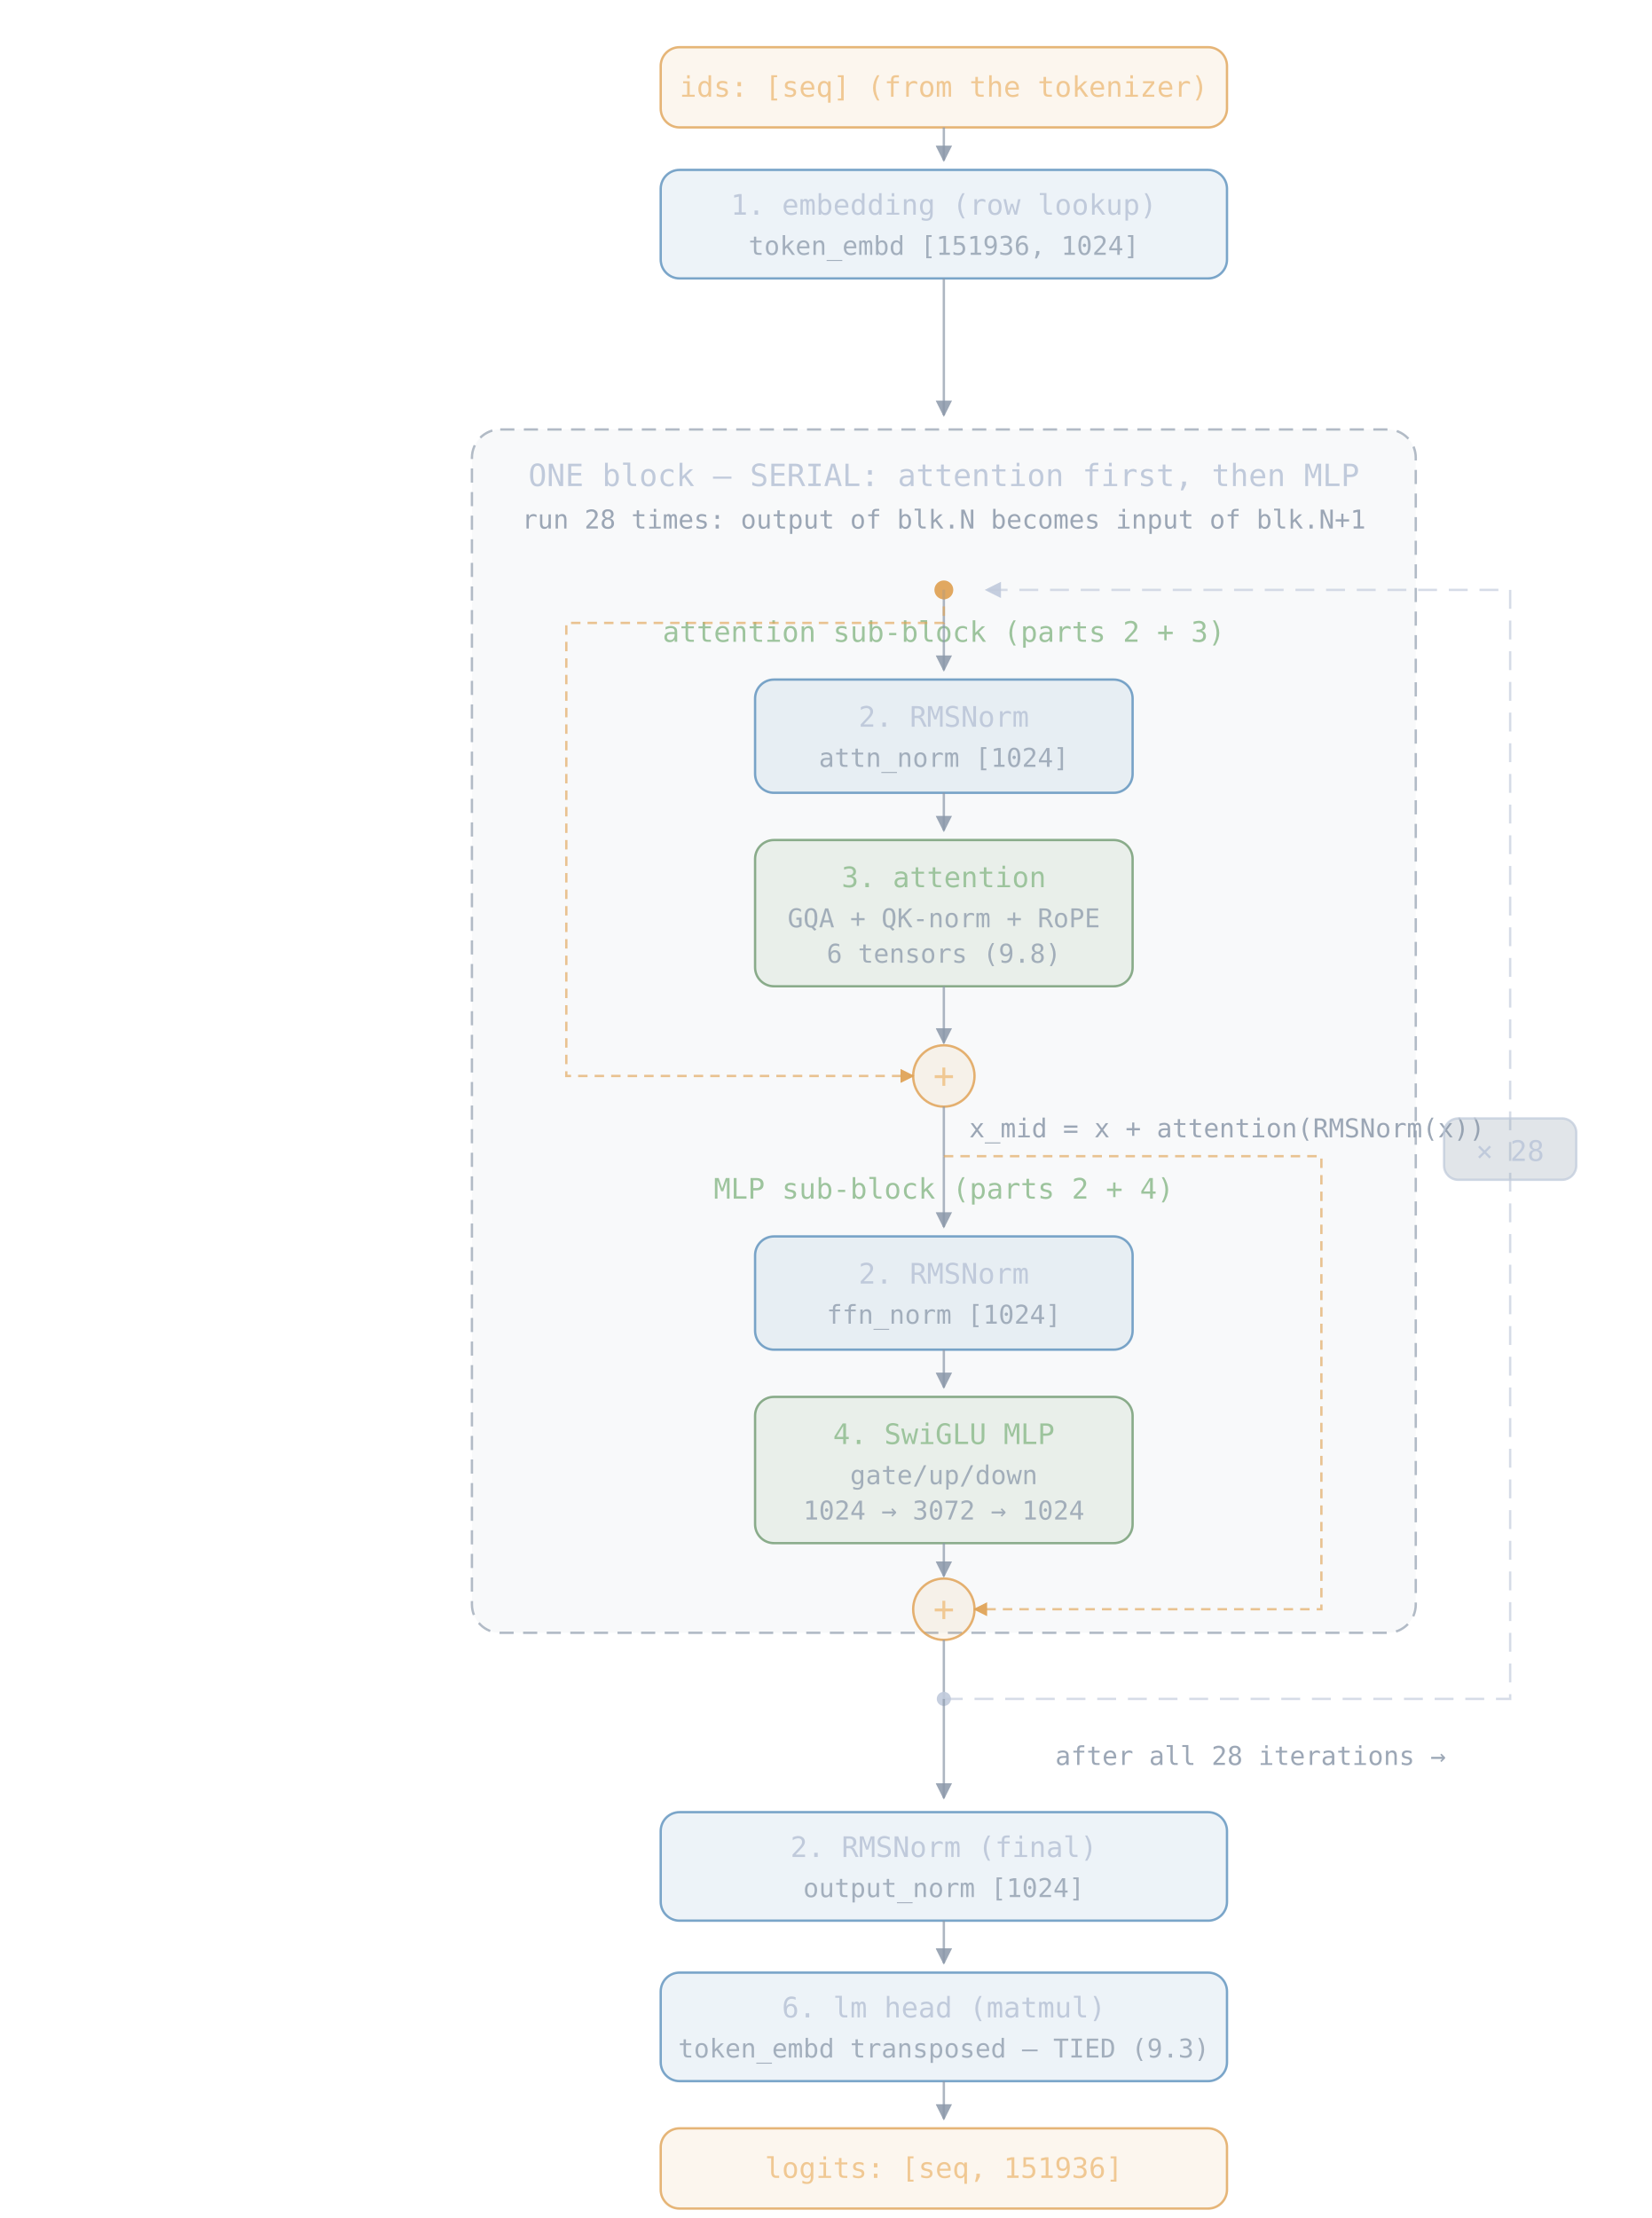
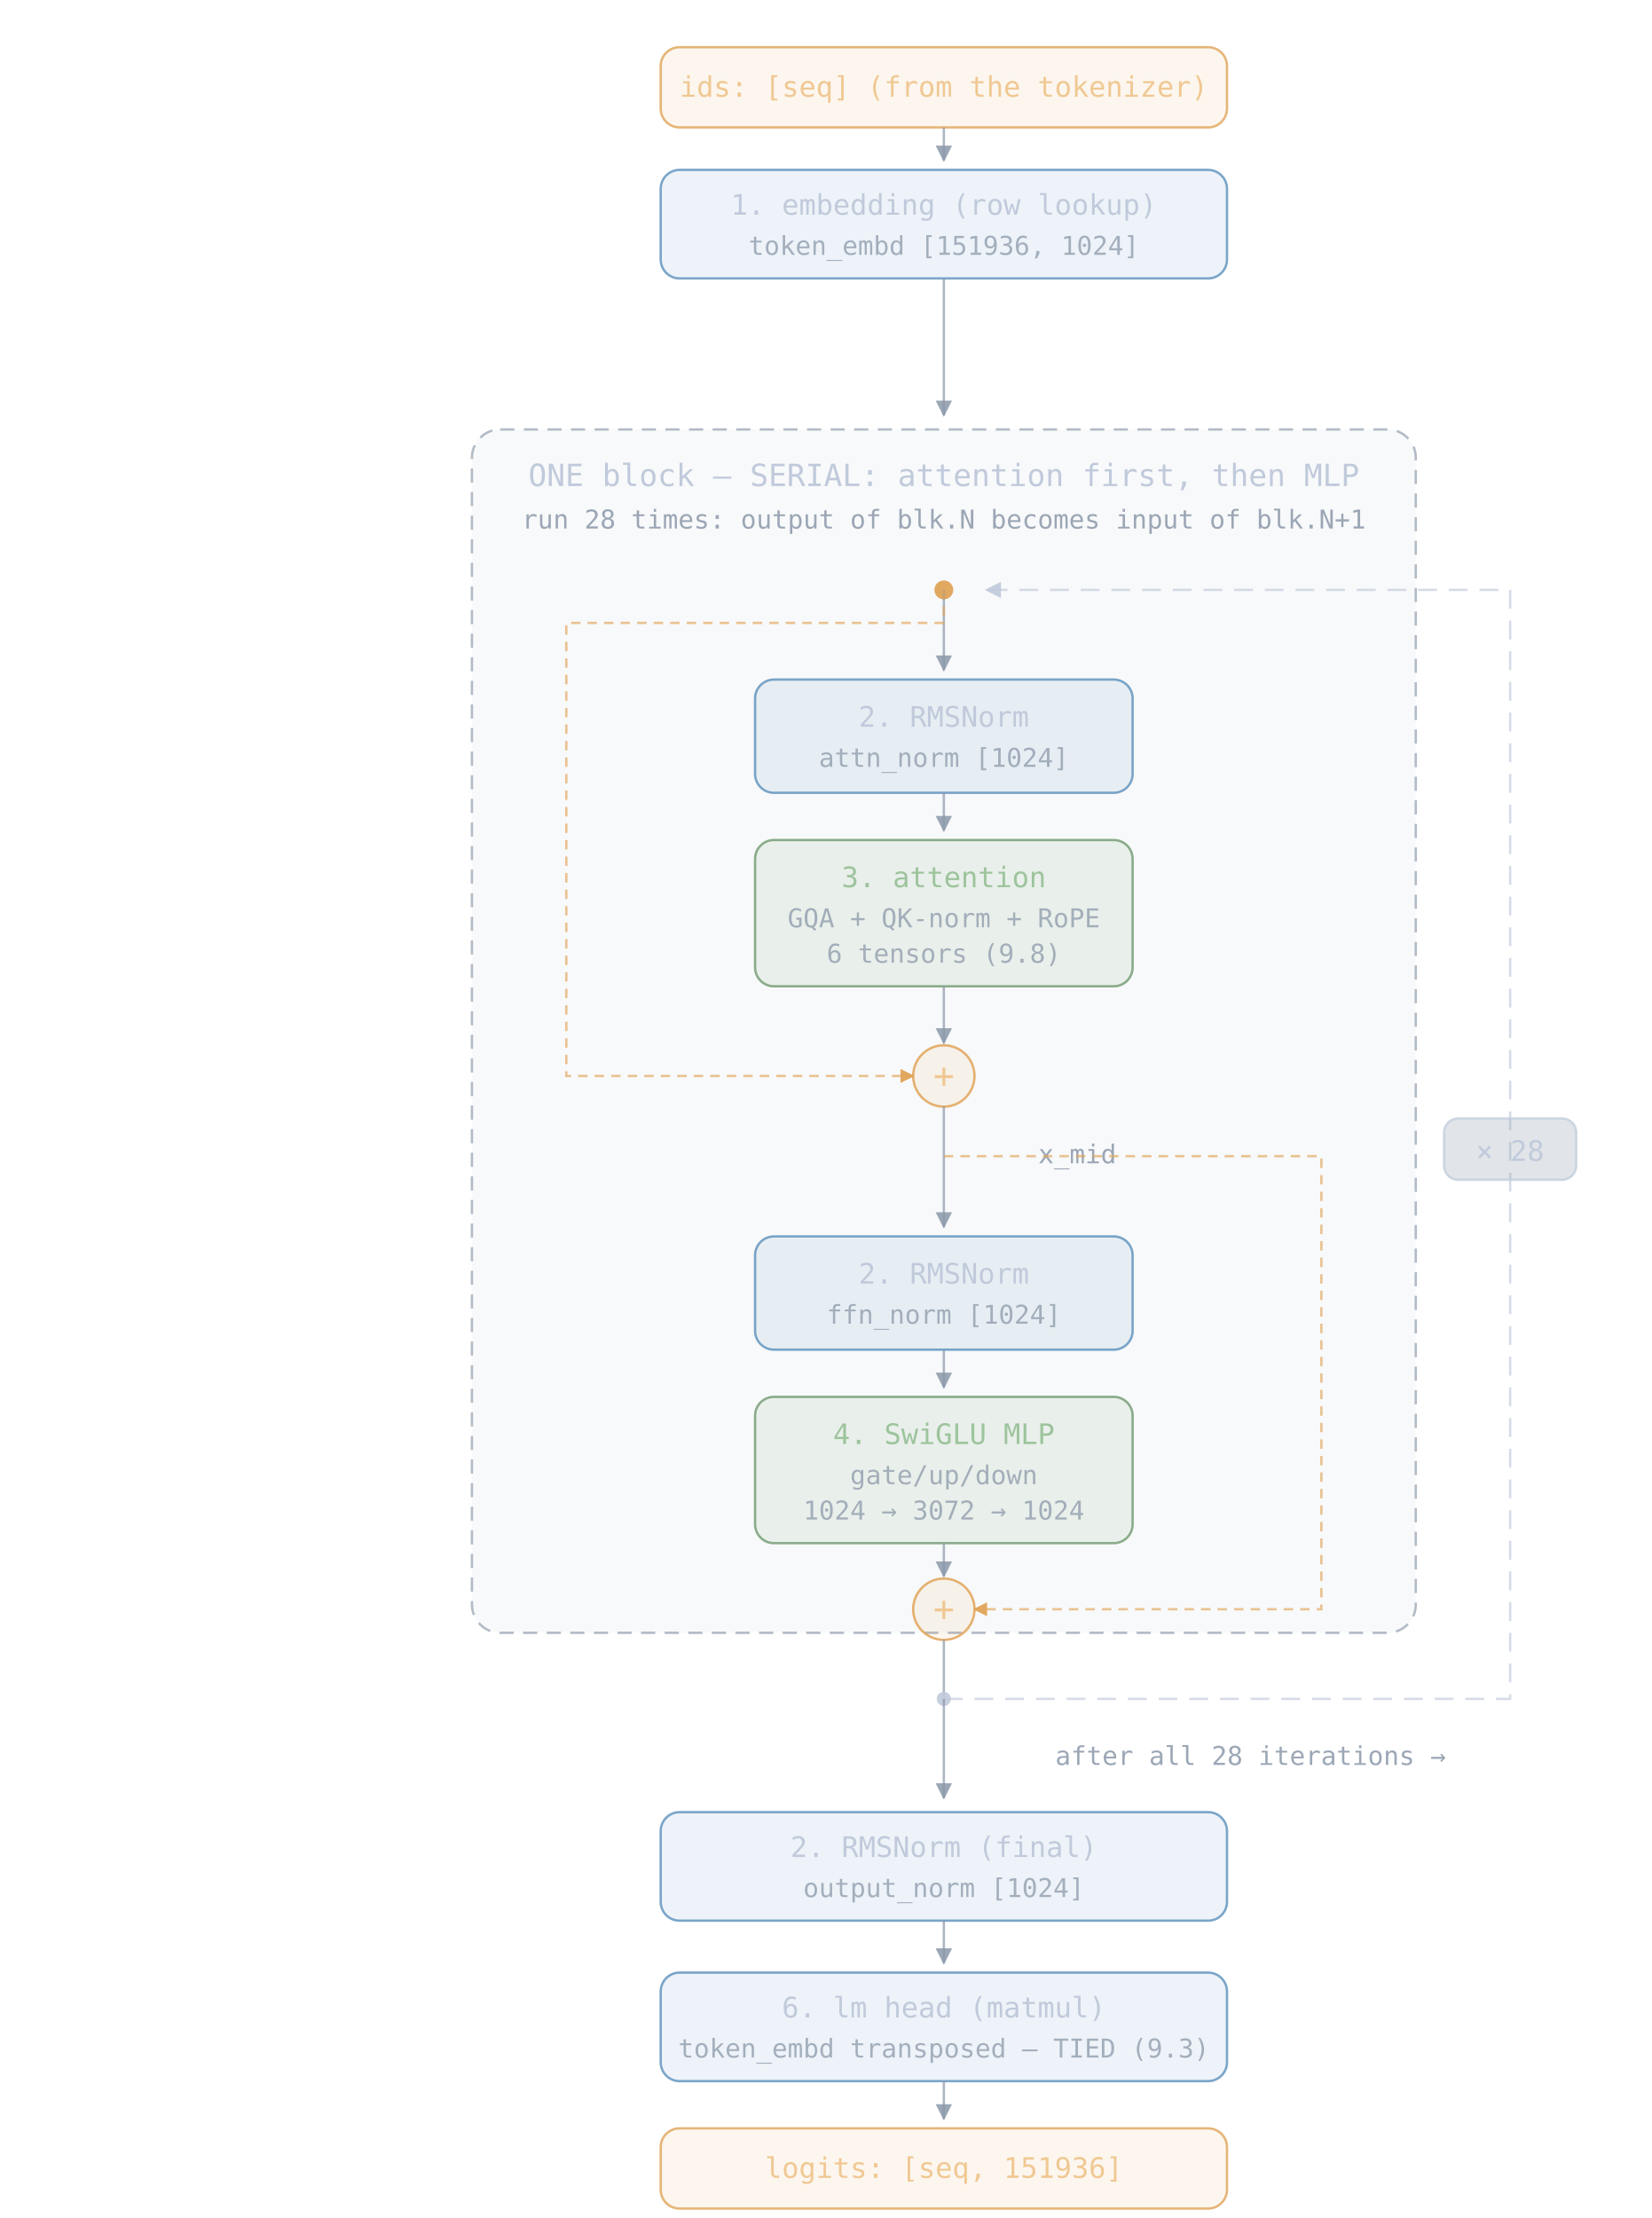
<svg xmlns="http://www.w3.org/2000/svg" width="700" height="940" viewBox="0 0 700 940" font-family="ui-monospace, SFMono-Regular, Menlo, monospace" font-size="13" fill="#8b98a9">
  <defs>
    <marker id="arrHead" viewBox="0 0 10 10" refX="9" refY="5" markerWidth="7" markerHeight="7" orient="auto-start-reverse">
      <path d="M 0 0 L 10 5 L 0 10 z" fill="#8b98a9" opacity="0.85" />
    </marker>
    <marker id="arrRes" viewBox="0 0 10 10" refX="9" refY="5" markerWidth="6" markerHeight="6" orient="auto-start-reverse">
      <path d="M 0 0 L 10 5 L 0 10 z" fill="#e0a458" opacity="0.95" />
    </marker>
    <marker id="arrLoop" viewBox="0 0 10 10" refX="9" refY="5" markerWidth="7" markerHeight="7" orient="auto-start-reverse">
      <path d="M 0 0 L 10 5 L 0 10 z" fill="#c0cadb" opacity="0.9" />
    </marker>
  </defs>
  <rect x="280" y="20" width="240" height="34" rx="8" fill="rgba(224,164,88,0.10)" stroke="#e0a458" stroke-opacity="0.8" />
  <text x="400" y="41" text-anchor="middle" font-size="12" fill="#f0c893">ids: [seq]   (from the tokenizer)</text>
  <path d="M 400 54 L 400 68" fill="none" stroke="#8b98a9" stroke-opacity="0.7" marker-end="url(#arrHead)" />
  <rect x="280" y="72" width="240" height="46" rx="8" fill="rgba(70,130,180,0.10)" stroke="#4682b4" stroke-opacity="0.7" />
  <text x="400" y="91" text-anchor="middle" font-size="12" fill="#c0cadb">1. embedding (row lookup)</text>
  <text x="400" y="108" text-anchor="middle" font-size="11" fill="#8b98a9" opacity="0.75">token_embd [151936, 1024]</text>
  <path d="M 400 118 L 400 176" fill="none" stroke="#8b98a9" stroke-opacity="0.7" marker-end="url(#arrHead)" />
  <rect x="200" y="182" width="400" height="510" rx="12" fill="rgba(139,152,169,0.06)" stroke="#8b98a9" stroke-opacity="0.65" stroke-dasharray="6 4" />
  <text x="400" y="206" text-anchor="middle" font-size="13" fill="#c0cadb">ONE block — SERIAL: attention first, then MLP</text>
  <text x="400" y="224" text-anchor="middle" font-size="11" fill="#8b98a9" opacity="0.85">run 28 times: output of blk.N becomes input of blk.N+1</text>
  <circle cx="400" cy="250" r="4" fill="#e0a458" opacity="0.95" />
-   <text x="400" y="272" text-anchor="middle" font-size="12" fill="#9dc49d">attention sub-block (parts 2 + 3)</text>
  <path d="M 400 250 L 400 284" fill="none" stroke="#8b98a9" stroke-opacity="0.7" marker-end="url(#arrHead)" />
  <rect x="320" y="288" width="160" height="48" rx="8" fill="rgba(70,130,180,0.10)" stroke="#4682b4" stroke-opacity="0.7" />
  <text x="400" y="308" text-anchor="middle" font-size="12" fill="#c0cadb">2. RMSNorm</text>
  <text x="400" y="325" text-anchor="middle" font-size="11" fill="#8b98a9" opacity="0.75">attn_norm [1024]</text>
  <path d="M 400 336 L 400 352" fill="none" stroke="#8b98a9" stroke-opacity="0.7" marker-end="url(#arrHead)" />
  <rect x="320" y="356" width="160" height="62" rx="8" fill="rgba(94,141,94,0.10)" stroke="#5e8d5e" stroke-opacity="0.7" />
  <text x="400" y="376" text-anchor="middle" font-size="12" fill="#9dc49d">3. attention</text>
  <text x="400" y="393" text-anchor="middle" font-size="11" fill="#8b98a9" opacity="0.75">GQA + QK-norm + RoPE</text>
  <text x="400" y="408" text-anchor="middle" font-size="11" fill="#8b98a9" opacity="0.75">6 tensors (9.8)</text>
  <path d="M 400 418 L 400 442" fill="none" stroke="#8b98a9" stroke-opacity="0.7" marker-end="url(#arrHead)" />
  <circle cx="400" cy="456" r="13" fill="rgba(224,164,88,0.10)" stroke="#e0a458" stroke-opacity="0.85" />
  <text x="400" y="461" text-anchor="middle" font-size="15" fill="#f0c893">+</text>
  <path d="M 400 250 L 400 264 L 240 264 L 240 456 L 387 456" fill="none" stroke="#e0a458" stroke-opacity="0.65" stroke-dasharray="4 3" marker-end="url(#arrRes)" />
-   <path d="M 400 469 L 400 490" fill="none" stroke="#8b98a9" stroke-opacity="0.7" />
-   <text x="520" y="482" text-anchor="middle" font-size="11" fill="#8b98a9" opacity="0.85">x_mid = x + attention(RMSNorm(x))</text>
-   <text x="400" y="508" text-anchor="middle" font-size="12" fill="#9dc49d">MLP sub-block (parts 2 + 4)</text>
-   <path d="M 400 490 L 400 520" fill="none" stroke="#8b98a9" stroke-opacity="0.7" marker-end="url(#arrHead)" />
+   <path d="M 400 469 L 400 520" fill="none" stroke="#8b98a9" stroke-opacity="0.7" marker-end="url(#arrHead)" />
+   <text x="440" y="493" font-size="11" fill="#8b98a9" opacity="0.85">x_mid</text>
  <rect x="320" y="524" width="160" height="48" rx="8" fill="rgba(70,130,180,0.10)" stroke="#4682b4" stroke-opacity="0.7" />
  <text x="400" y="544" text-anchor="middle" font-size="12" fill="#c0cadb">2. RMSNorm</text>
  <text x="400" y="561" text-anchor="middle" font-size="11" fill="#8b98a9" opacity="0.75">ffn_norm [1024]</text>
  <path d="M 400 572 L 400 588" fill="none" stroke="#8b98a9" stroke-opacity="0.7" marker-end="url(#arrHead)" />
  <rect x="320" y="592" width="160" height="62" rx="8" fill="rgba(94,141,94,0.10)" stroke="#5e8d5e" stroke-opacity="0.7" />
  <text x="400" y="612" text-anchor="middle" font-size="12" fill="#9dc49d">4. SwiGLU MLP</text>
  <text x="400" y="629" text-anchor="middle" font-size="11" fill="#8b98a9" opacity="0.75">gate/up/down</text>
  <text x="400" y="644" text-anchor="middle" font-size="11" fill="#8b98a9" opacity="0.75">1024 → 3072 → 1024</text>
  <path d="M 400 654 L 400 668" fill="none" stroke="#8b98a9" stroke-opacity="0.7" marker-end="url(#arrHead)" />
  <circle cx="400" cy="682" r="13" fill="rgba(224,164,88,0.10)" stroke="#e0a458" stroke-opacity="0.85" />
  <text x="400" y="687" text-anchor="middle" font-size="15" fill="#f0c893">+</text>
  <path d="M 400 490 L 560 490 L 560 682 L 413 682" fill="none" stroke="#e0a458" stroke-opacity="0.65" stroke-dasharray="4 3" marker-end="url(#arrRes)" />
  <path d="M 400 695 L 400 720" fill="none" stroke="#8b98a9" stroke-opacity="0.7" />
  <circle cx="400" cy="720" r="3" fill="#c0cadb" opacity="0.9" />
  <path d="M 400 720 L 640 720 L 640 250 L 418 250" fill="none" stroke="#c0cadb" stroke-opacity="0.65" stroke-dasharray="8 5" marker-end="url(#arrLoop)" />
  <rect x="612" y="474" width="56" height="26" rx="6" fill="rgba(139,152,169,0.25)" stroke="#c0cadb" stroke-opacity="0.75" />
  <text x="640" y="492" text-anchor="middle" font-size="12" fill="#c0cadb">× 28</text>
  <path d="M 400 720 L 400 762" fill="none" stroke="#8b98a9" stroke-opacity="0.7" marker-end="url(#arrHead)" />
  <text x="530" y="748" text-anchor="middle" font-size="11" fill="#8b98a9" opacity="0.85">after all 28 iterations →</text>
  <rect x="280" y="768" width="240" height="46" rx="8" fill="rgba(70,130,180,0.10)" stroke="#4682b4" stroke-opacity="0.7" />
  <text x="400" y="787" text-anchor="middle" font-size="12" fill="#c0cadb">2. RMSNorm (final)</text>
  <text x="400" y="804" text-anchor="middle" font-size="11" fill="#8b98a9" opacity="0.75">output_norm [1024]</text>
  <path d="M 400 814 L 400 832" fill="none" stroke="#8b98a9" stroke-opacity="0.7" marker-end="url(#arrHead)" />
  <rect x="280" y="836" width="240" height="46" rx="8" fill="rgba(70,130,180,0.10)" stroke="#4682b4" stroke-opacity="0.7" />
  <text x="400" y="855" text-anchor="middle" font-size="12" fill="#c0cadb">6. lm head (matmul)</text>
  <text x="400" y="872" text-anchor="middle" font-size="11" fill="#8b98a9" opacity="0.75">token_embd transposed — TIED (9.3)</text>
  <path d="M 400 882 L 400 898" fill="none" stroke="#8b98a9" stroke-opacity="0.7" marker-end="url(#arrHead)" />
  <rect x="280" y="902" width="240" height="34" rx="8" fill="rgba(224,164,88,0.10)" stroke="#e0a458" stroke-opacity="0.8" />
  <text x="400" y="923" text-anchor="middle" font-size="12" fill="#f0c893">logits: [seq, 151936]</text>
</svg>
